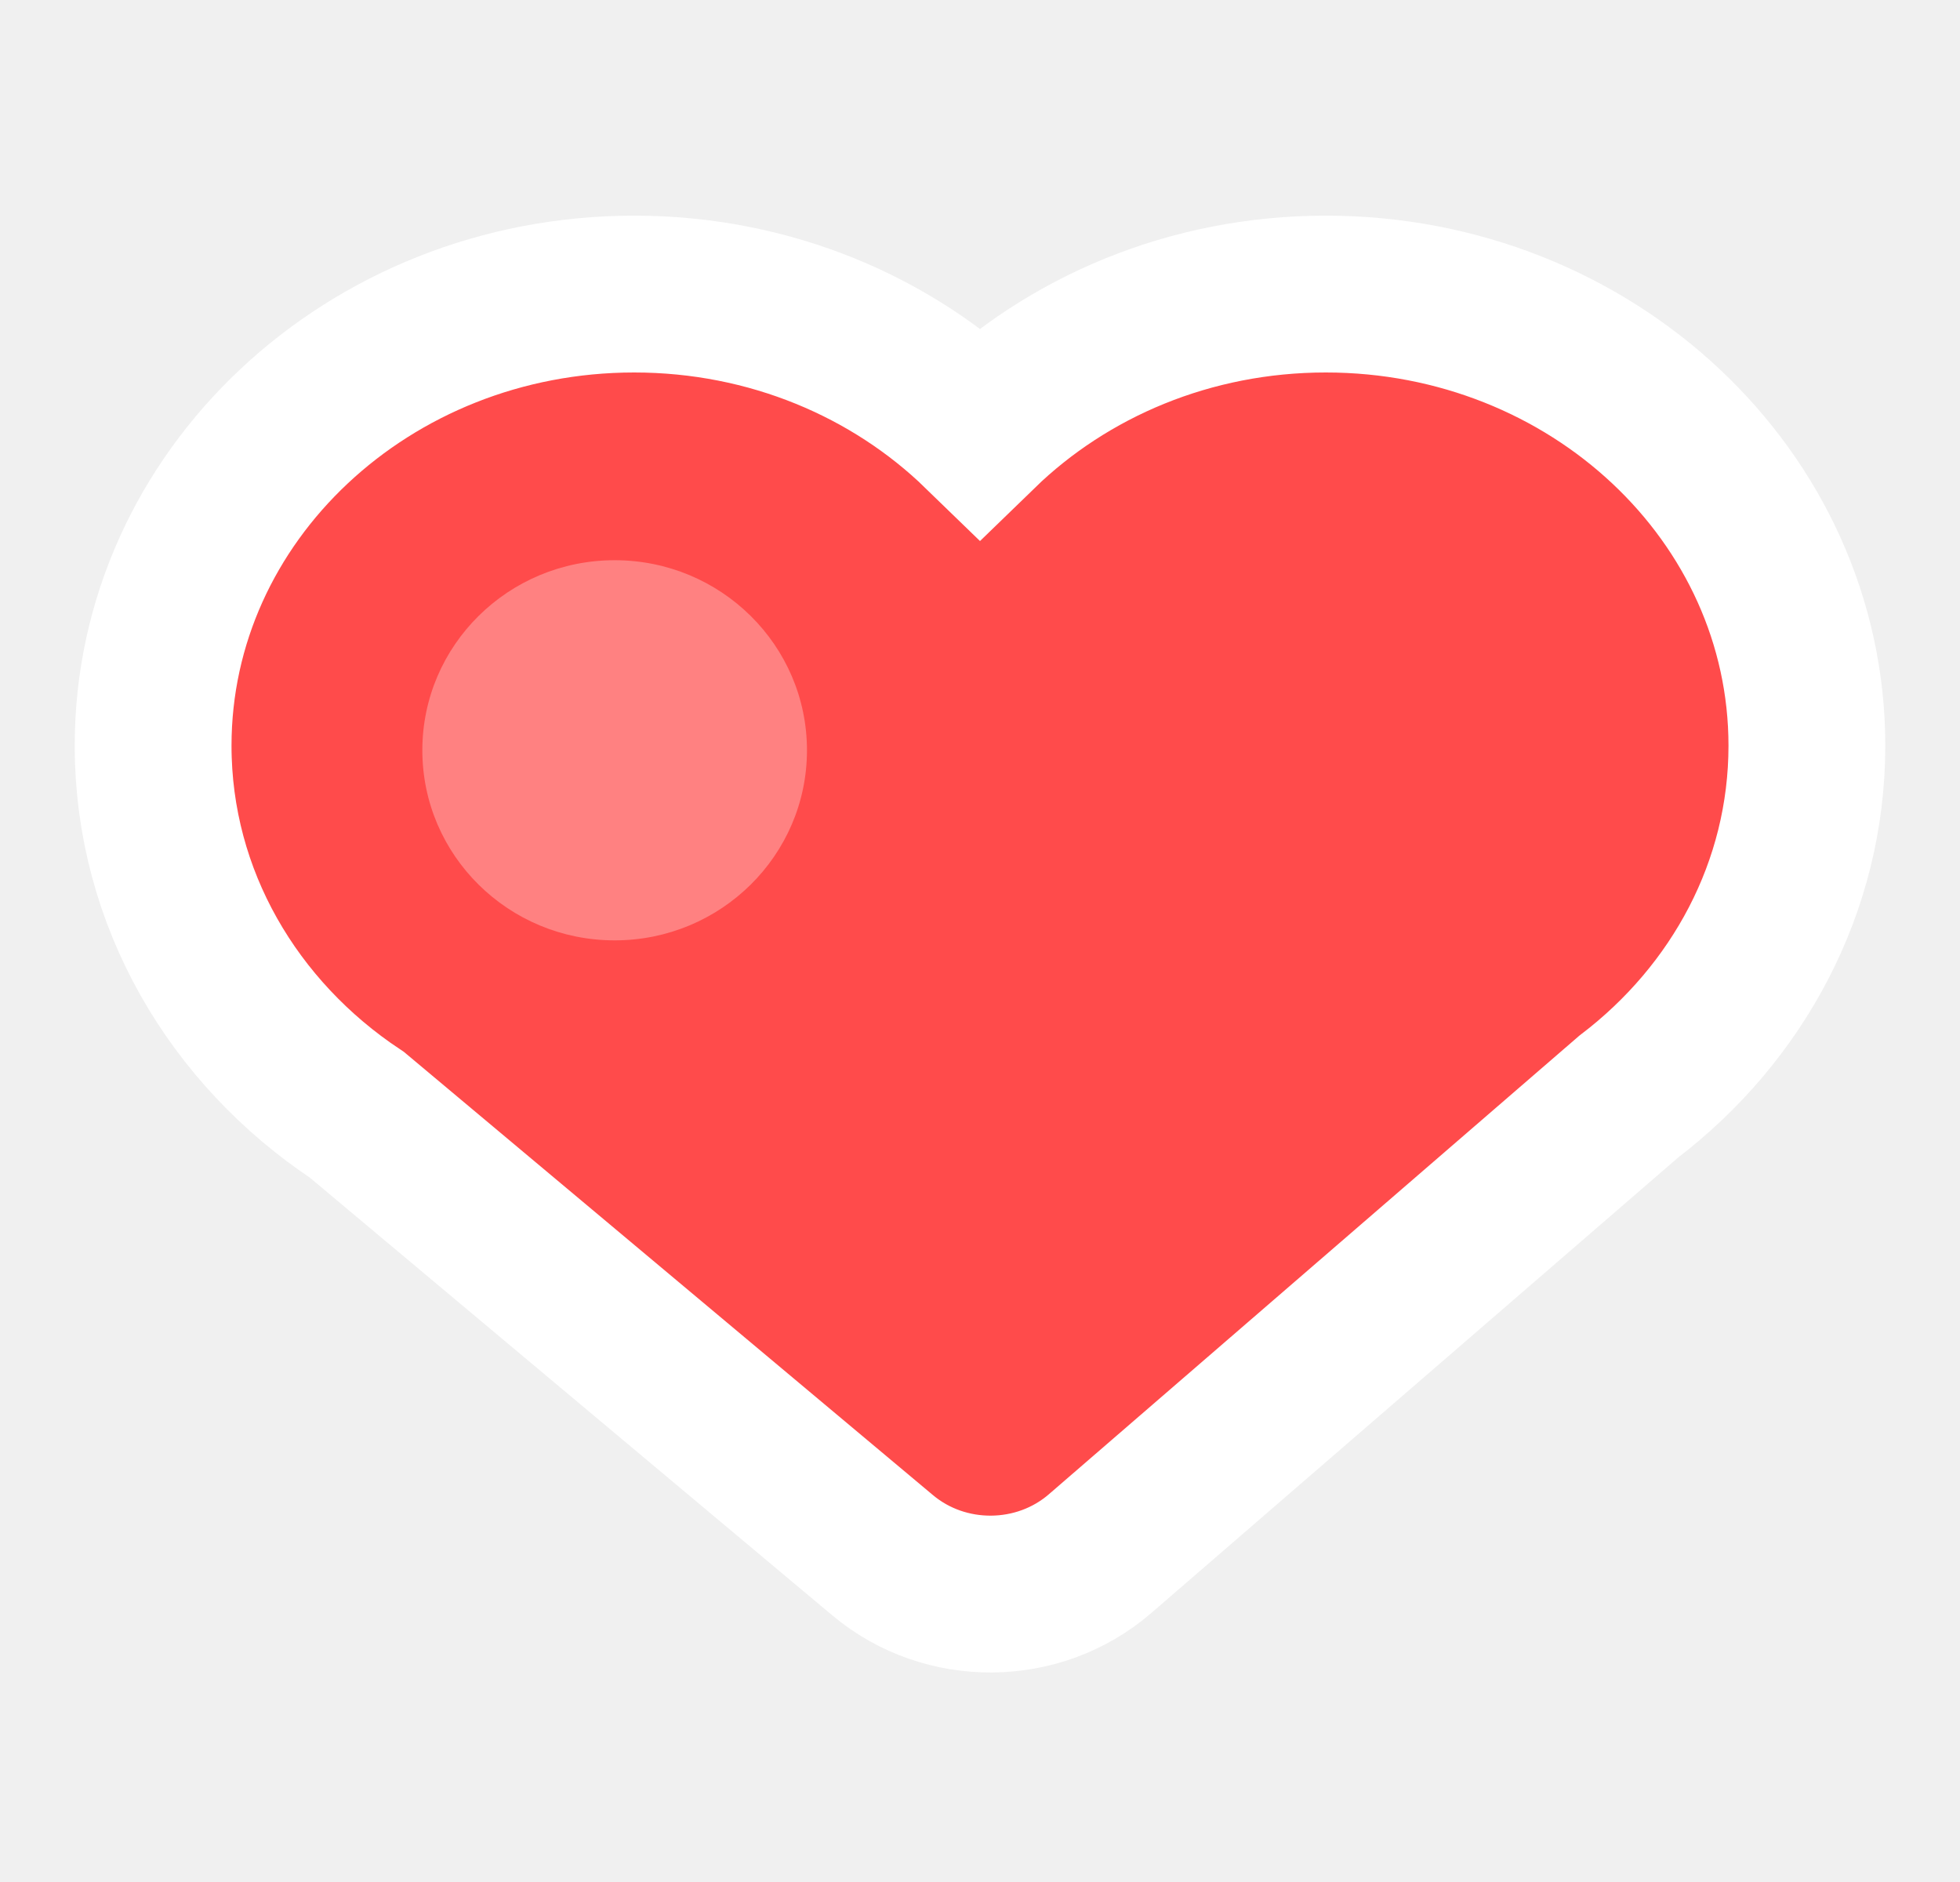
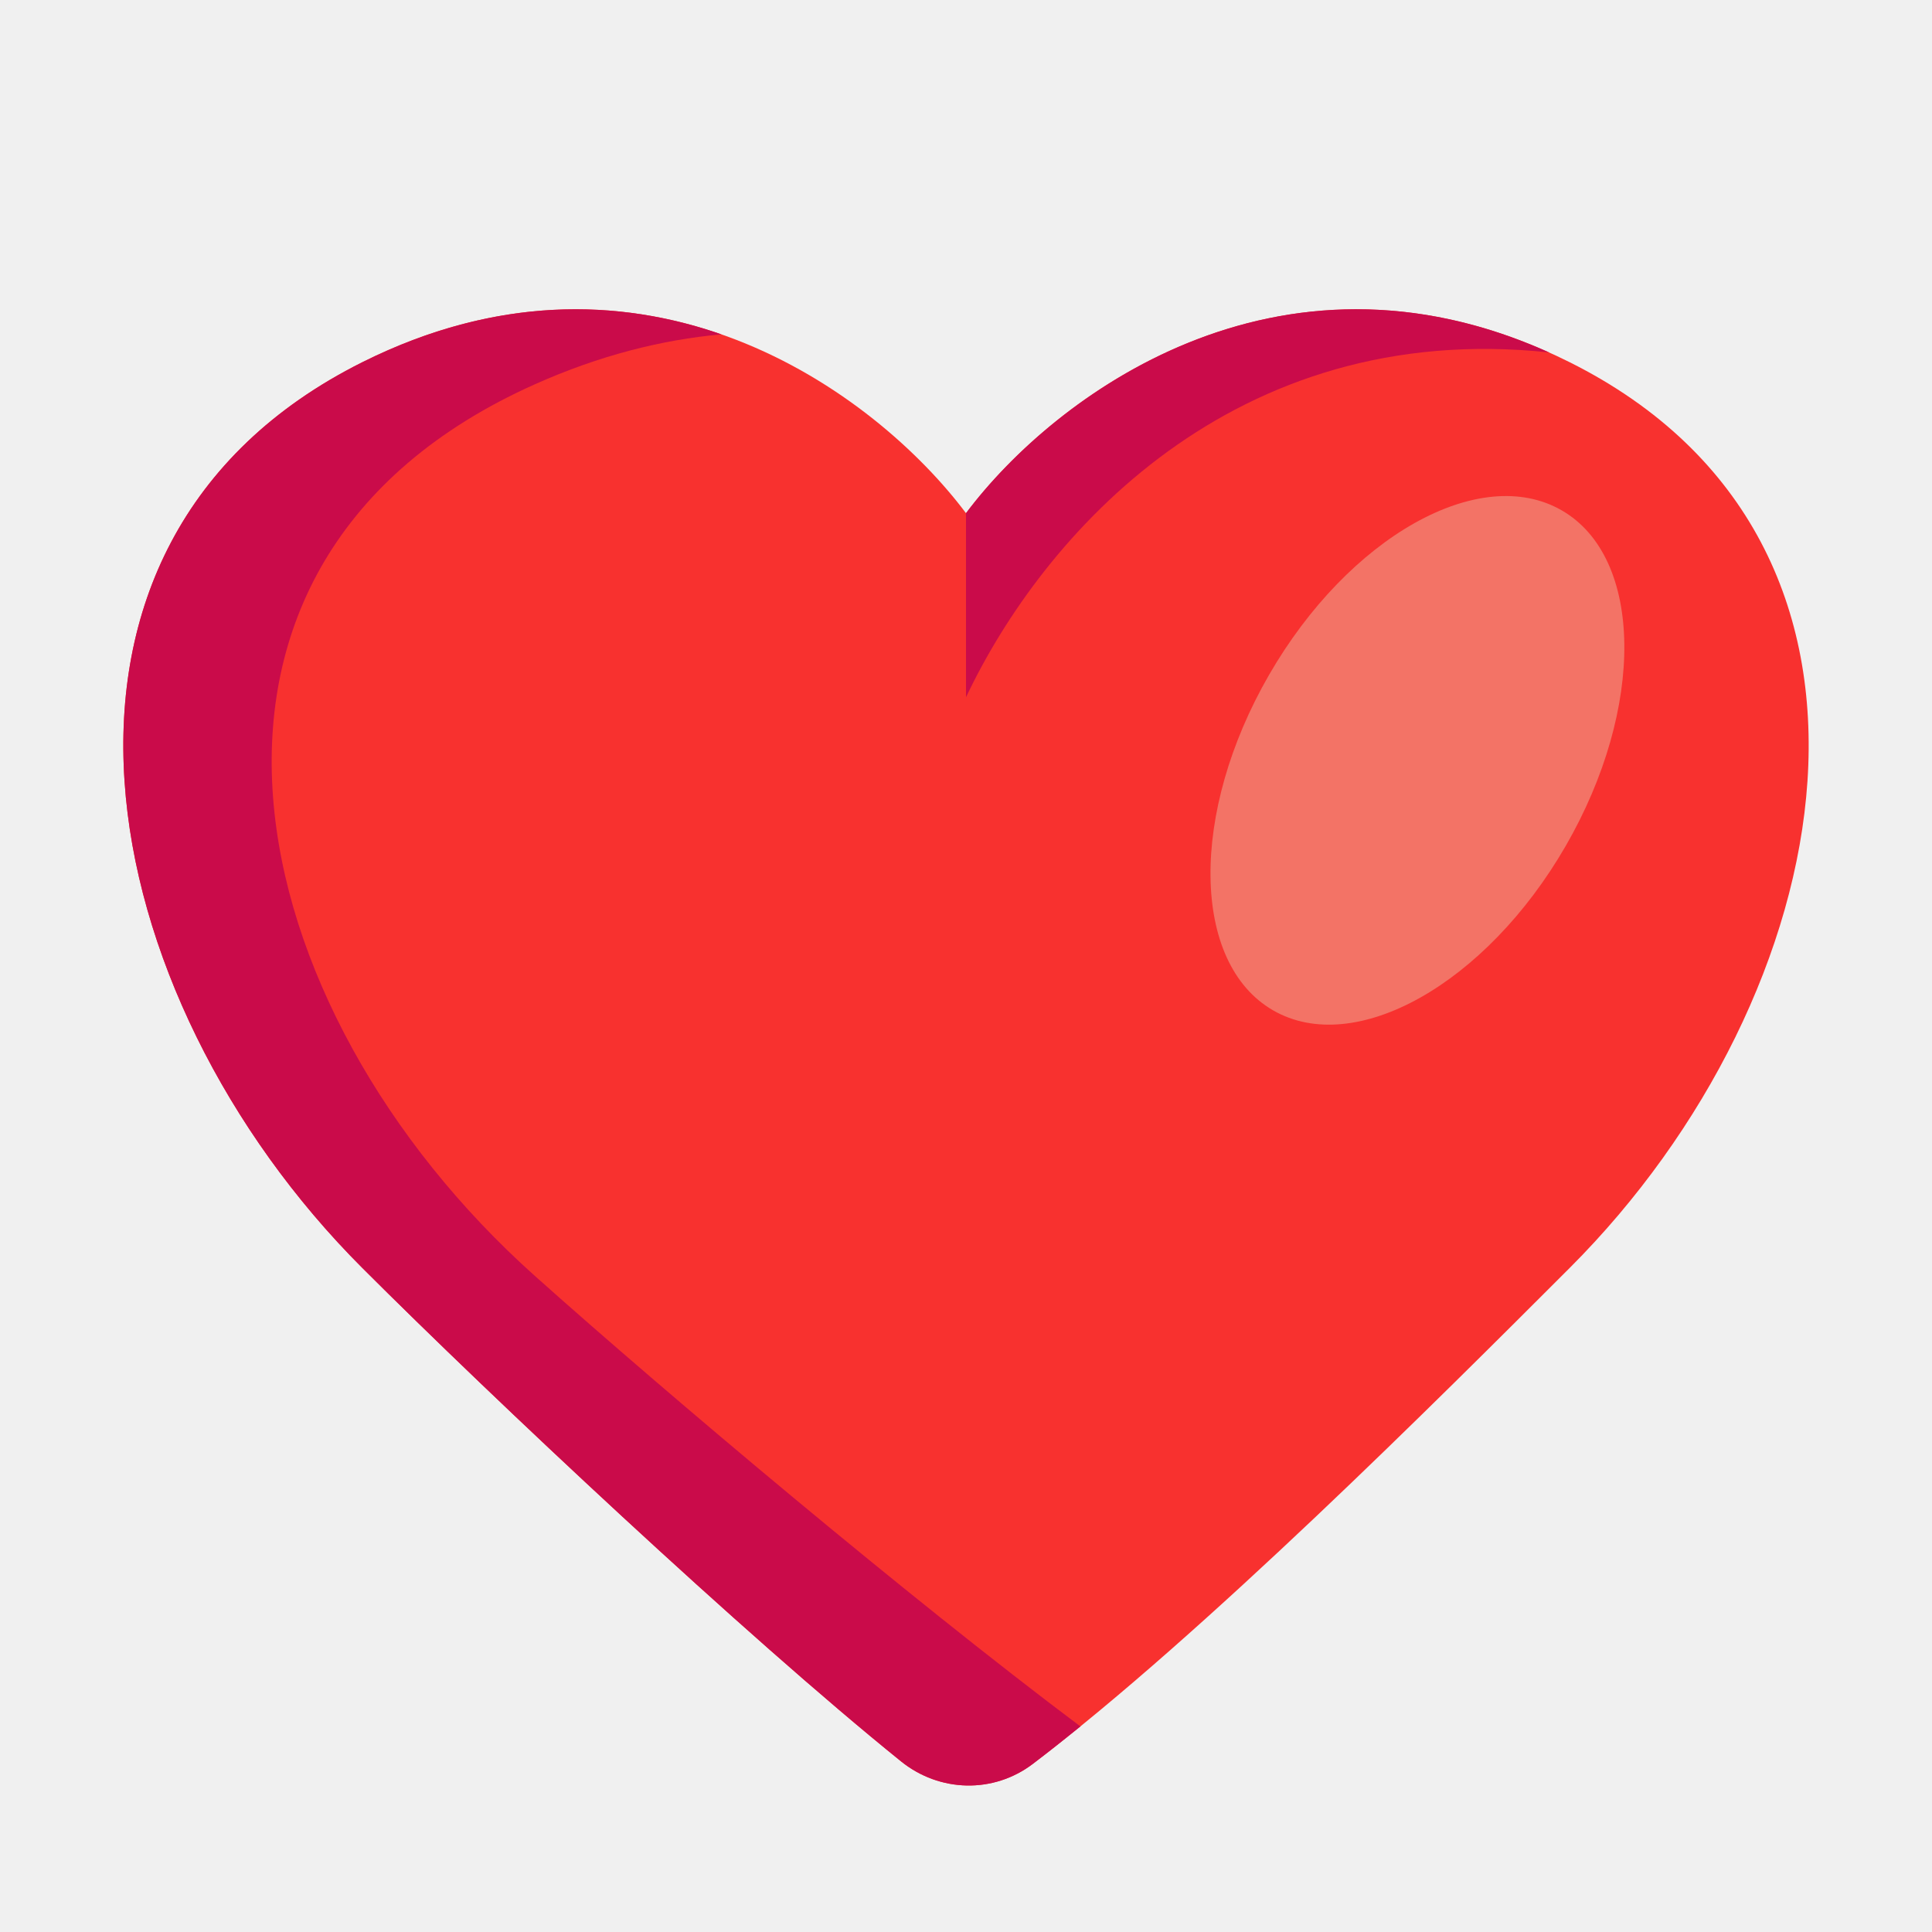
- <svg xmlns="http://www.w3.org/2000/svg" width="25" height="24" viewBox="0 0 25 24" fill="none">
-   <path d="M1.953 9.509C1.953 11.454 2.98 13.174 4.552 14.216L11.258 19.833C12.055 20.501 13.245 20.492 14.031 19.813L20.775 13.984C22.161 12.928 23.047 11.316 23.047 9.509C23.047 6.329 20.3 3.75 16.911 3.75C15.18 3.75 13.616 4.423 12.5 5.506C11.384 4.423 9.82 3.75 8.089 3.75C4.7 3.75 1.953 6.329 1.953 9.509Z" fill="#FF4B4B" stroke="white" stroke-width="2" />
-   <path opacity="0.3" fill-rule="evenodd" clip-rule="evenodd" d="M7.84 11.992C9.194 11.992 10.293 10.907 10.293 9.568C10.293 8.229 9.194 7.144 7.84 7.144C6.485 7.144 5.387 8.229 5.387 9.568C5.387 10.907 6.485 11.992 7.84 11.992Z" fill="white" />
+ <svg xmlns="http://www.w3.org/2000/svg" fill="none" height="32" viewBox="0 0 32 32" width="32">
+   <path d="m6 6c4.665-2.332 8.5.5 10 2.5 1.5-2 5.335-4.832 10-2.5 6 3 4.5 10.5-0 15-2.196 2.196-6.063 6.063-8.891 8.214-.653.497-1.547.475-2.186-.041-2.593-2.093-6.758-6.008-8.923-8.173-4.5-4.5-6-12 0-15z" fill="#f8312f" />
+   <path d="m16 8.5v3.049c1.27-2.684 4.425-6.269 9.658-5.712-4.51-2.031-8.195.712-9.658 2.663z" fill="#ca0b4a" />
+   <path d="m11.946 5.537c-1.684-.587-3.721-.649-5.946.463-6 3-4.5 10.5 0 15 2.165 2.165 6.33 6.08 8.923 8.173.639.516 1.533.538 2.186.041.254-.193.517-.401.786-.619-2.855-2.142-6.861-5.518-9.036-7.462-4.957-4.431-6.609-11.815 0-14.768 1.074-.48 2.108-.738 3.087-.827z" fill="#ca0b4a" />
+   <ellipse cx="23.477" cy="12.594" fill="#f37366" rx="2.836" ry="4.781" transform="matrix(.8660254 .5 -.5 .8660254 9.442185 -10.05131)" />
</svg>
